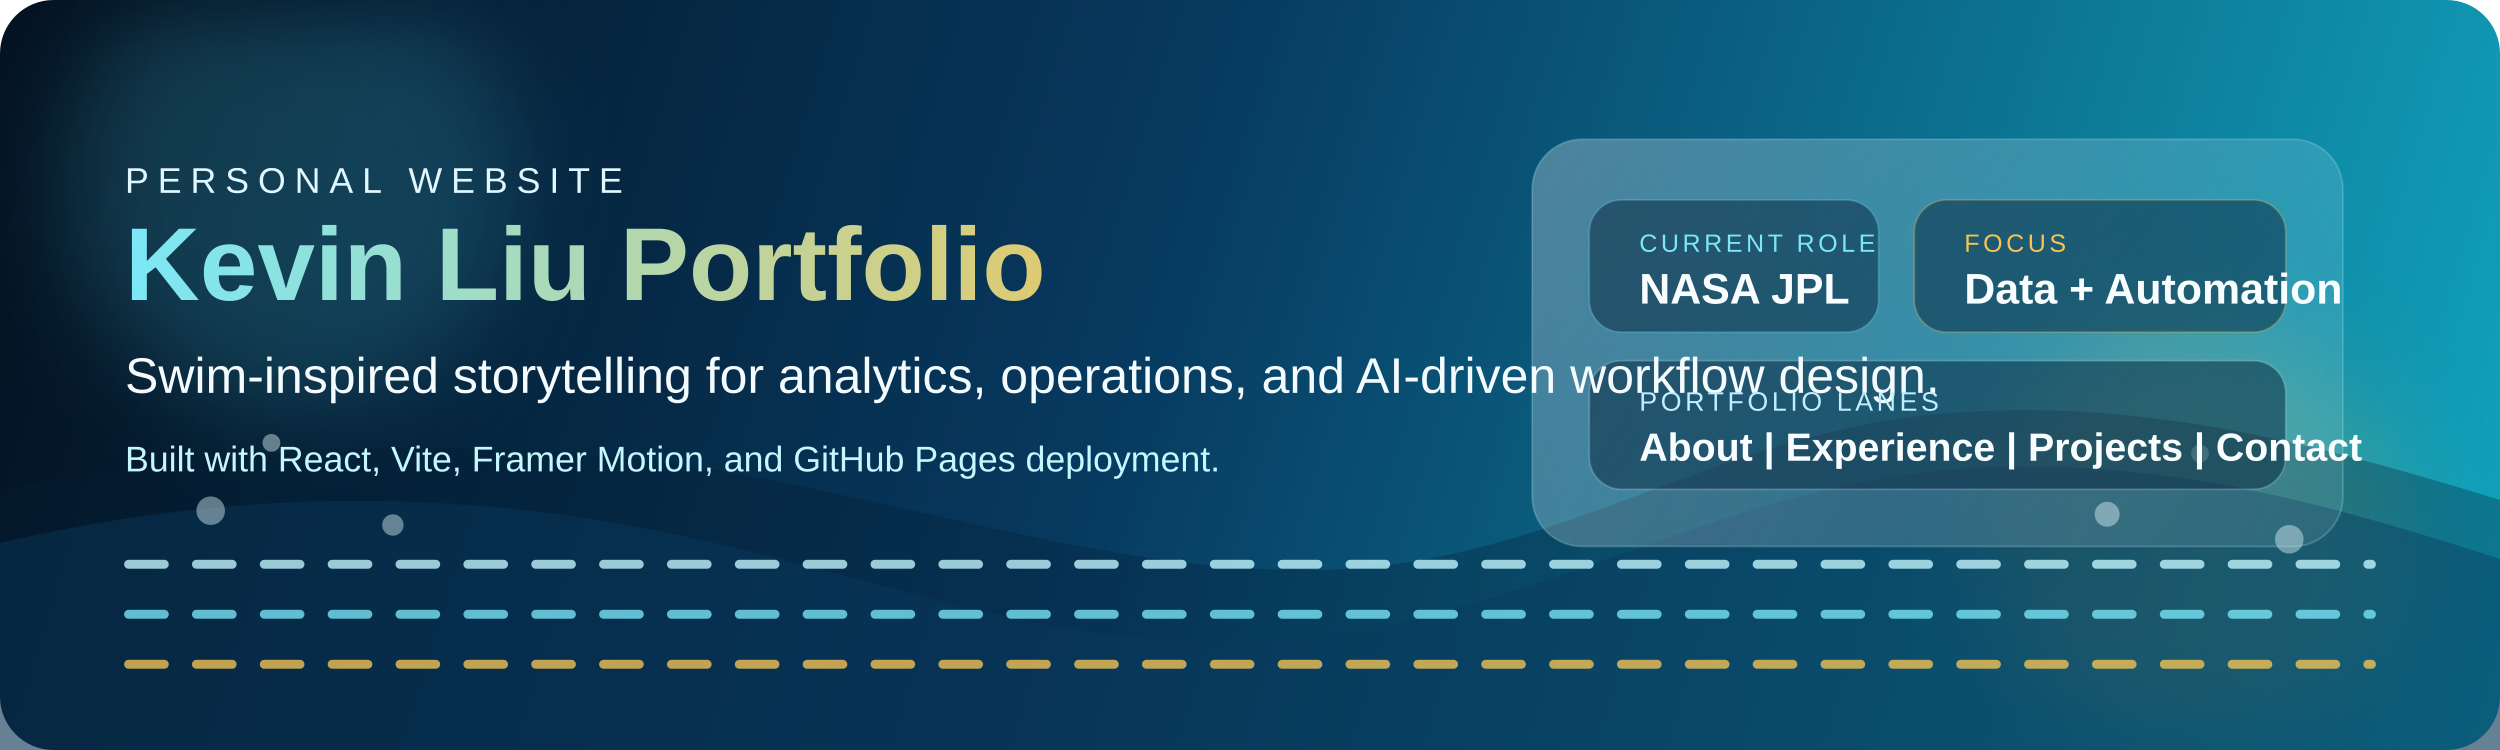
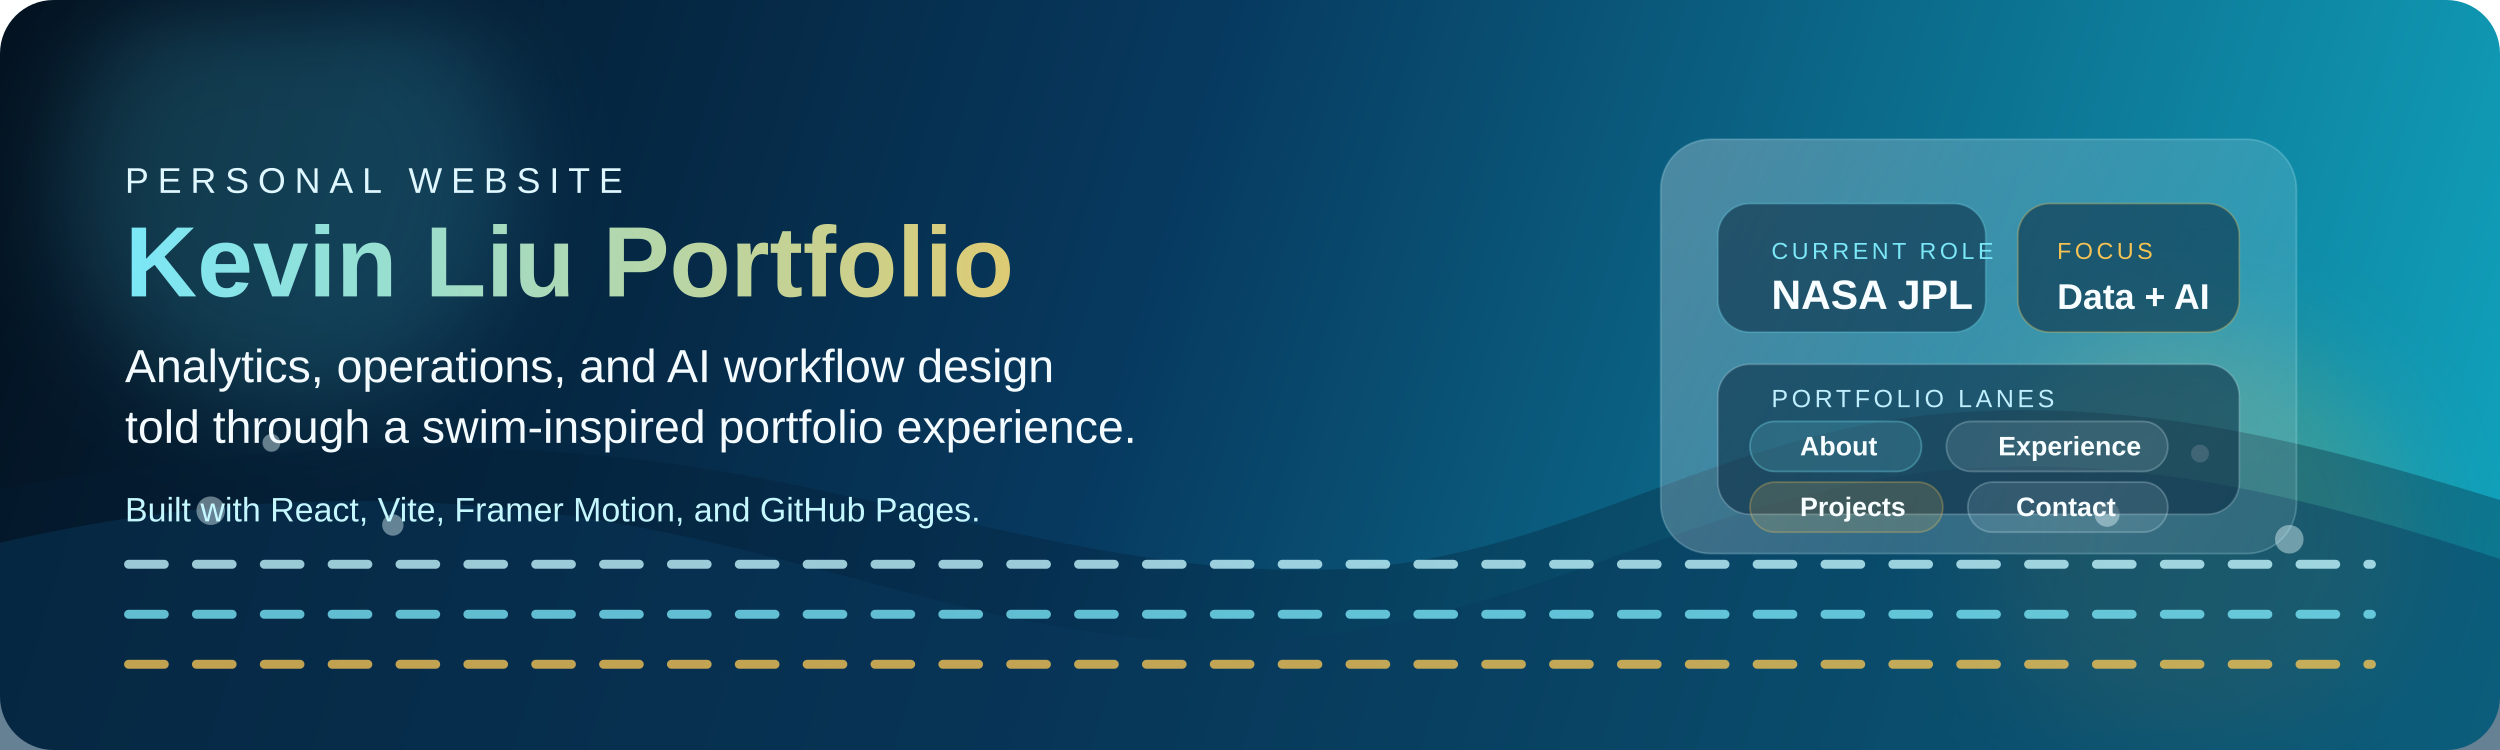
<svg xmlns="http://www.w3.org/2000/svg" width="1400" height="420" viewBox="0 0 1400 420" fill="none" role="img" aria-labelledby="title desc">
  <defs>
    <linearGradient id="bg" x1="0" y1="0" x2="1400" y2="420" gradientUnits="userSpaceOnUse">
      <stop offset="0" stop-color="#03111f" />
      <stop offset="0.45" stop-color="#07395f" />
      <stop offset="1" stop-color="#11a6bf" />
    </linearGradient>
-     <linearGradient id="panel" x1="874" y1="86" x2="1274" y2="344" gradientUnits="userSpaceOnUse">
+     <linearGradient id="panel" x1="930" y1="88" x2="1290" y2="324" gradientUnits="userSpaceOnUse">
      <stop offset="0" stop-color="#F7FBFF" stop-opacity="0.28" />
      <stop offset="1" stop-color="#DFF7FF" stop-opacity="0.1" />
    </linearGradient>
-     <linearGradient id="accent" x1="70" y1="118" x2="708" y2="118" gradientUnits="userSpaceOnUse">
+     <linearGradient id="accent" x1="70" y1="138" x2="690" y2="138" gradientUnits="userSpaceOnUse">
      <stop offset="0" stop-color="#7BE7F7" />
      <stop offset="1" stop-color="#F6C453" />
    </linearGradient>
    <filter id="softGlow" x="-80" y="-80" width="1560" height="580" filterUnits="userSpaceOnUse" color-interpolation-filters="sRGB">
      <feGaussianBlur stdDeviation="28" />
    </filter>
  </defs>
  <rect width="1400" height="420" rx="30" fill="url(#bg)" />
  <circle cx="162" cy="102" r="126" fill="#53D7EE" opacity="0.18" filter="url(#softGlow)" />
  <circle cx="1228" cy="302" r="118" fill="#F3C94C" opacity="0.18" filter="url(#softGlow)" />
  <path d="M0 274C145 246 274 244 392 262C514 281 626 322 742 319C873 316 961 240 1096 231C1206 223 1309 252 1400 280V420H0V274Z" fill="#041D31" opacity="0.32" />
  <path d="M0 304C108 279 212 274 320 289C462 309 565 363 695 359C853 355 952 271 1106 262C1212 256 1307 283 1400 313V420H0V304Z" fill="#083A5E" opacity="0.44" />
  <g opacity="0.78">
    <path d="M72 316H1328" stroke="#C5F7FF" stroke-width="5" stroke-linecap="round" stroke-dasharray="20 18" />
    <path d="M72 344H1328" stroke="#7BE7F7" stroke-width="5" stroke-linecap="round" stroke-dasharray="20 18" />
    <path d="M72 372H1328" stroke="#F6C453" stroke-width="5" stroke-linecap="round" stroke-dasharray="20 18" />
  </g>
  <g opacity="0.42">
    <circle cx="118" cy="286" r="8" fill="#E8FDFF" />
    <circle cx="152" cy="248" r="5" fill="#E8FDFF" />
    <circle cx="220" cy="294" r="6" fill="#E8FDFF" />
    <circle cx="1180" cy="288" r="7" fill="#E8FDFF" />
    <circle cx="1232" cy="254" r="5" fill="#E8FDFF" />
    <circle cx="1282" cy="302" r="8" fill="#E8FDFF" />
  </g>
-   <rect x="858" y="78" width="454" height="228" rx="28" fill="url(#panel)" stroke="#C5F7FF" stroke-opacity="0.22" />
-   <rect x="890" y="112" width="162" height="74" rx="18" fill="#04243C" fill-opacity="0.5" stroke="#7BE7F7" stroke-opacity="0.25" />
-   <rect x="1072" y="112" width="208" height="74" rx="18" fill="#04243C" fill-opacity="0.5" stroke="#F6C453" stroke-opacity="0.28" />
-   <rect x="890" y="202" width="390" height="72" rx="18" fill="#04243C" fill-opacity="0.5" stroke="#DFF7FF" stroke-opacity="0.22" />
+   <rect x="930" y="78" width="356" height="232" rx="28" fill="url(#panel)" stroke="#C5F7FF" stroke-opacity="0.22" />
+   <rect x="962" y="114" width="150" height="72" rx="18" fill="#04243C" fill-opacity="0.54" stroke="#7BE7F7" stroke-opacity="0.26" />
+   <rect x="1130" y="114" width="124" height="72" rx="18" fill="#04243C" fill-opacity="0.54" stroke="#F6C453" stroke-opacity="0.3" />
+   <rect x="962" y="204" width="292" height="84" rx="18" fill="#04243C" fill-opacity="0.54" stroke="#DFF7FF" stroke-opacity="0.22" />
+   <rect x="980" y="236" width="96" height="28" rx="14" fill="#7BE7F7" fill-opacity="0.16" stroke="#7BE7F7" stroke-opacity="0.32" />
+   <rect x="1090" y="236" width="124" height="28" rx="14" fill="#DFF7FF" fill-opacity="0.12" stroke="#DFF7FF" stroke-opacity="0.24" />
+   <rect x="980" y="270" width="108" height="28" rx="14" fill="#F6C453" fill-opacity="0.16" stroke="#F6C453" stroke-opacity="0.28" />
+   <rect x="1102" y="270" width="112" height="28" rx="14" fill="#DFF7FF" fill-opacity="0.12" stroke="#DFF7FF" stroke-opacity="0.24" />
  <text x="70" y="108" fill="#DFF7FF" font-size="20" font-family="Verdana, Arial, sans-serif" letter-spacing="5">PERSONAL WEBSITE</text>
-   <text x="70" y="168" fill="url(#accent)" font-size="58" font-weight="700" font-family="Verdana, Arial, sans-serif">Kevin Liu Portfolio</text>
-   <text x="70" y="220" fill="#F4FBFF" font-size="28" font-family="Verdana, Arial, sans-serif">Swim-inspired storytelling for analytics, operations, and AI-driven workflow design.</text>
-   <text x="70" y="264" fill="#C5F7FF" font-size="20" font-family="Verdana, Arial, sans-serif">Built with React, Vite, Framer Motion, and GitHub Pages deployment.</text>
-   <text x="918" y="141" fill="#7BE7F7" font-size="14" font-family="Verdana, Arial, sans-serif" letter-spacing="2">CURRENT ROLE</text>
-   <text x="918" y="170" fill="#F8FDFF" font-size="24" font-weight="700" font-family="Verdana, Arial, sans-serif">NASA JPL</text>
-   <text x="1100" y="141" fill="#F6C453" font-size="14" font-family="Verdana, Arial, sans-serif" letter-spacing="2">FOCUS</text>
-   <text x="1100" y="170" fill="#F8FDFF" font-size="24" font-weight="700" font-family="Verdana, Arial, sans-serif">Data + Automation</text>
-   <text x="918" y="230" fill="#BFEFFF" font-size="15" font-family="Verdana, Arial, sans-serif" letter-spacing="2">PORTFOLIO LANES</text>
-   <text x="918" y="258" fill="#F8FDFF" font-size="22" font-weight="700" font-family="Verdana, Arial, sans-serif">About  |  Experience  |  Projects  |  Contact</text>
+   <text x="70" y="166" fill="url(#accent)" font-size="56" font-weight="700" font-family="Verdana, Arial, sans-serif">Kevin Liu Portfolio</text>
+   <text x="70" y="214" fill="#F4FBFF" font-size="26" font-family="Verdana, Arial, sans-serif">Analytics, operations, and AI workflow design</text>
+   <text x="70" y="248" fill="#F4FBFF" font-size="26" font-family="Verdana, Arial, sans-serif">told through a swim-inspired portfolio experience.</text>
+   <text x="70" y="292" fill="#C5F7FF" font-size="19" font-family="Verdana, Arial, sans-serif">Built with React, Vite, Framer Motion, and GitHub Pages.</text>
+   <text x="992" y="145" fill="#7BE7F7" font-size="13" font-family="Verdana, Arial, sans-serif" letter-spacing="2">CURRENT ROLE</text>
+   <text x="992" y="173" fill="#F8FDFF" font-size="23" font-weight="700" font-family="Verdana, Arial, sans-serif">NASA JPL</text>
+   <text x="1152" y="145" fill="#F6C453" font-size="13" font-family="Verdana, Arial, sans-serif" letter-spacing="2">FOCUS</text>
+   <text x="1152" y="173" fill="#F8FDFF" font-size="20" font-weight="700" font-family="Verdana, Arial, sans-serif">Data + AI</text>
+   <text x="992" y="228" fill="#BFEFFF" font-size="14" font-family="Verdana, Arial, sans-serif" letter-spacing="2">PORTFOLIO LANES</text>
+   <text x="1008" y="255" fill="#F8FDFF" font-size="15" font-weight="700" font-family="Verdana, Arial, sans-serif">About</text>
+   <text x="1119" y="255" fill="#F8FDFF" font-size="15" font-weight="700" font-family="Verdana, Arial, sans-serif">Experience</text>
+   <text x="1008" y="289" fill="#F8FDFF" font-size="15" font-weight="700" font-family="Verdana, Arial, sans-serif">Projects</text>
+   <text x="1129" y="289" fill="#F8FDFF" font-size="15" font-weight="700" font-family="Verdana, Arial, sans-serif">Contact</text>
</svg>
